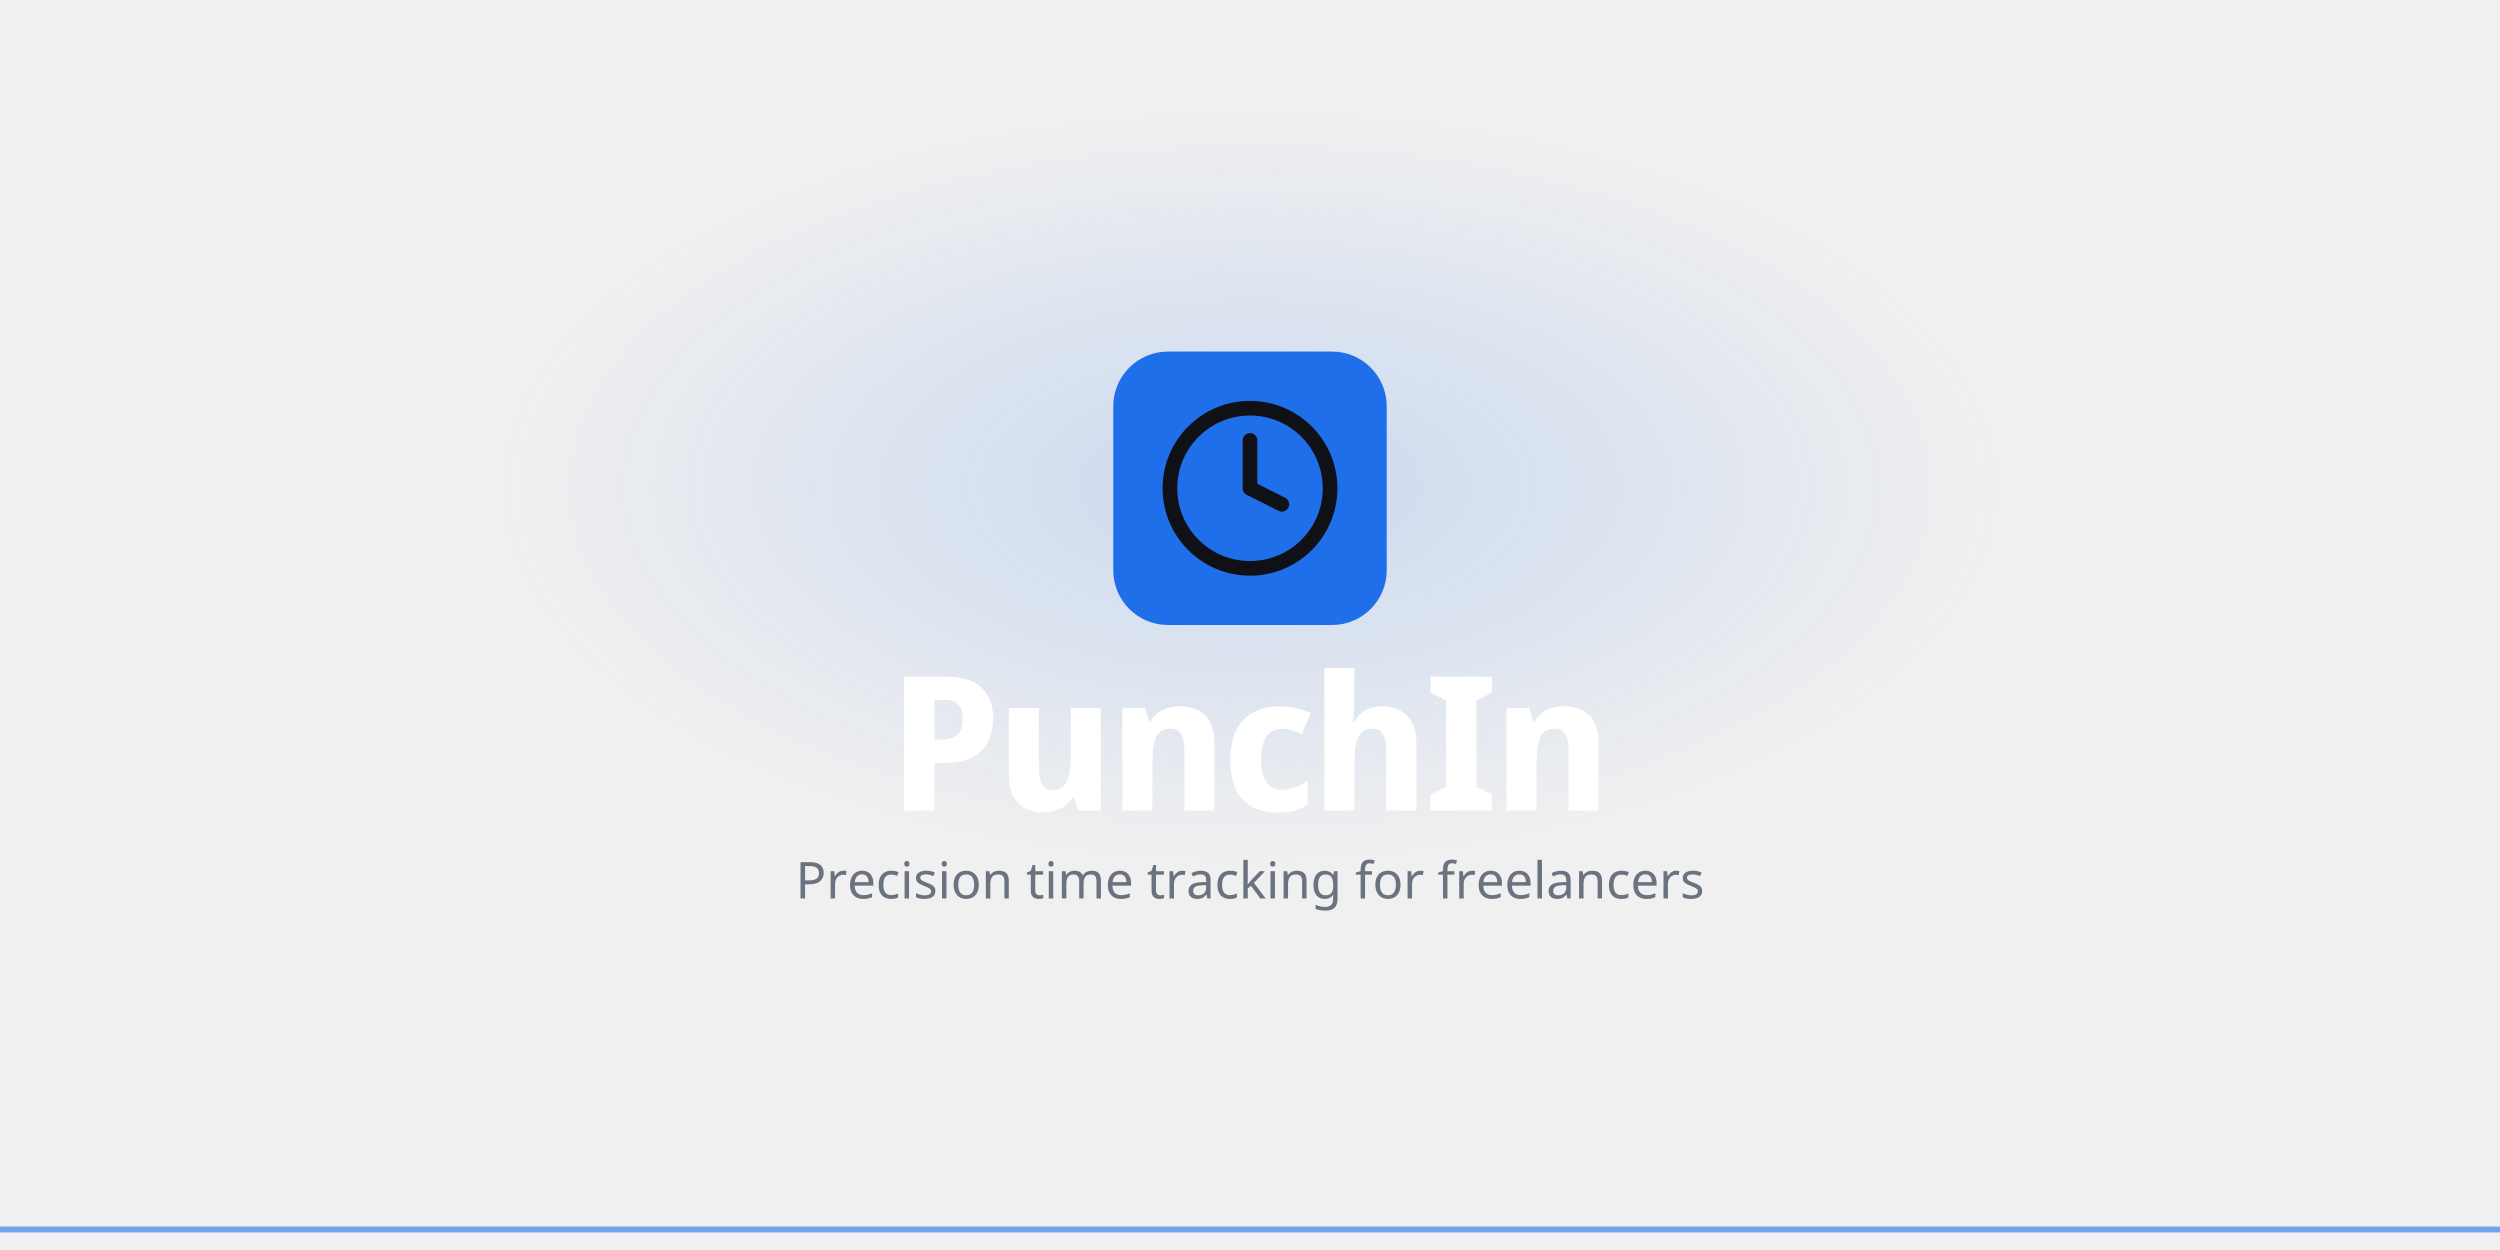
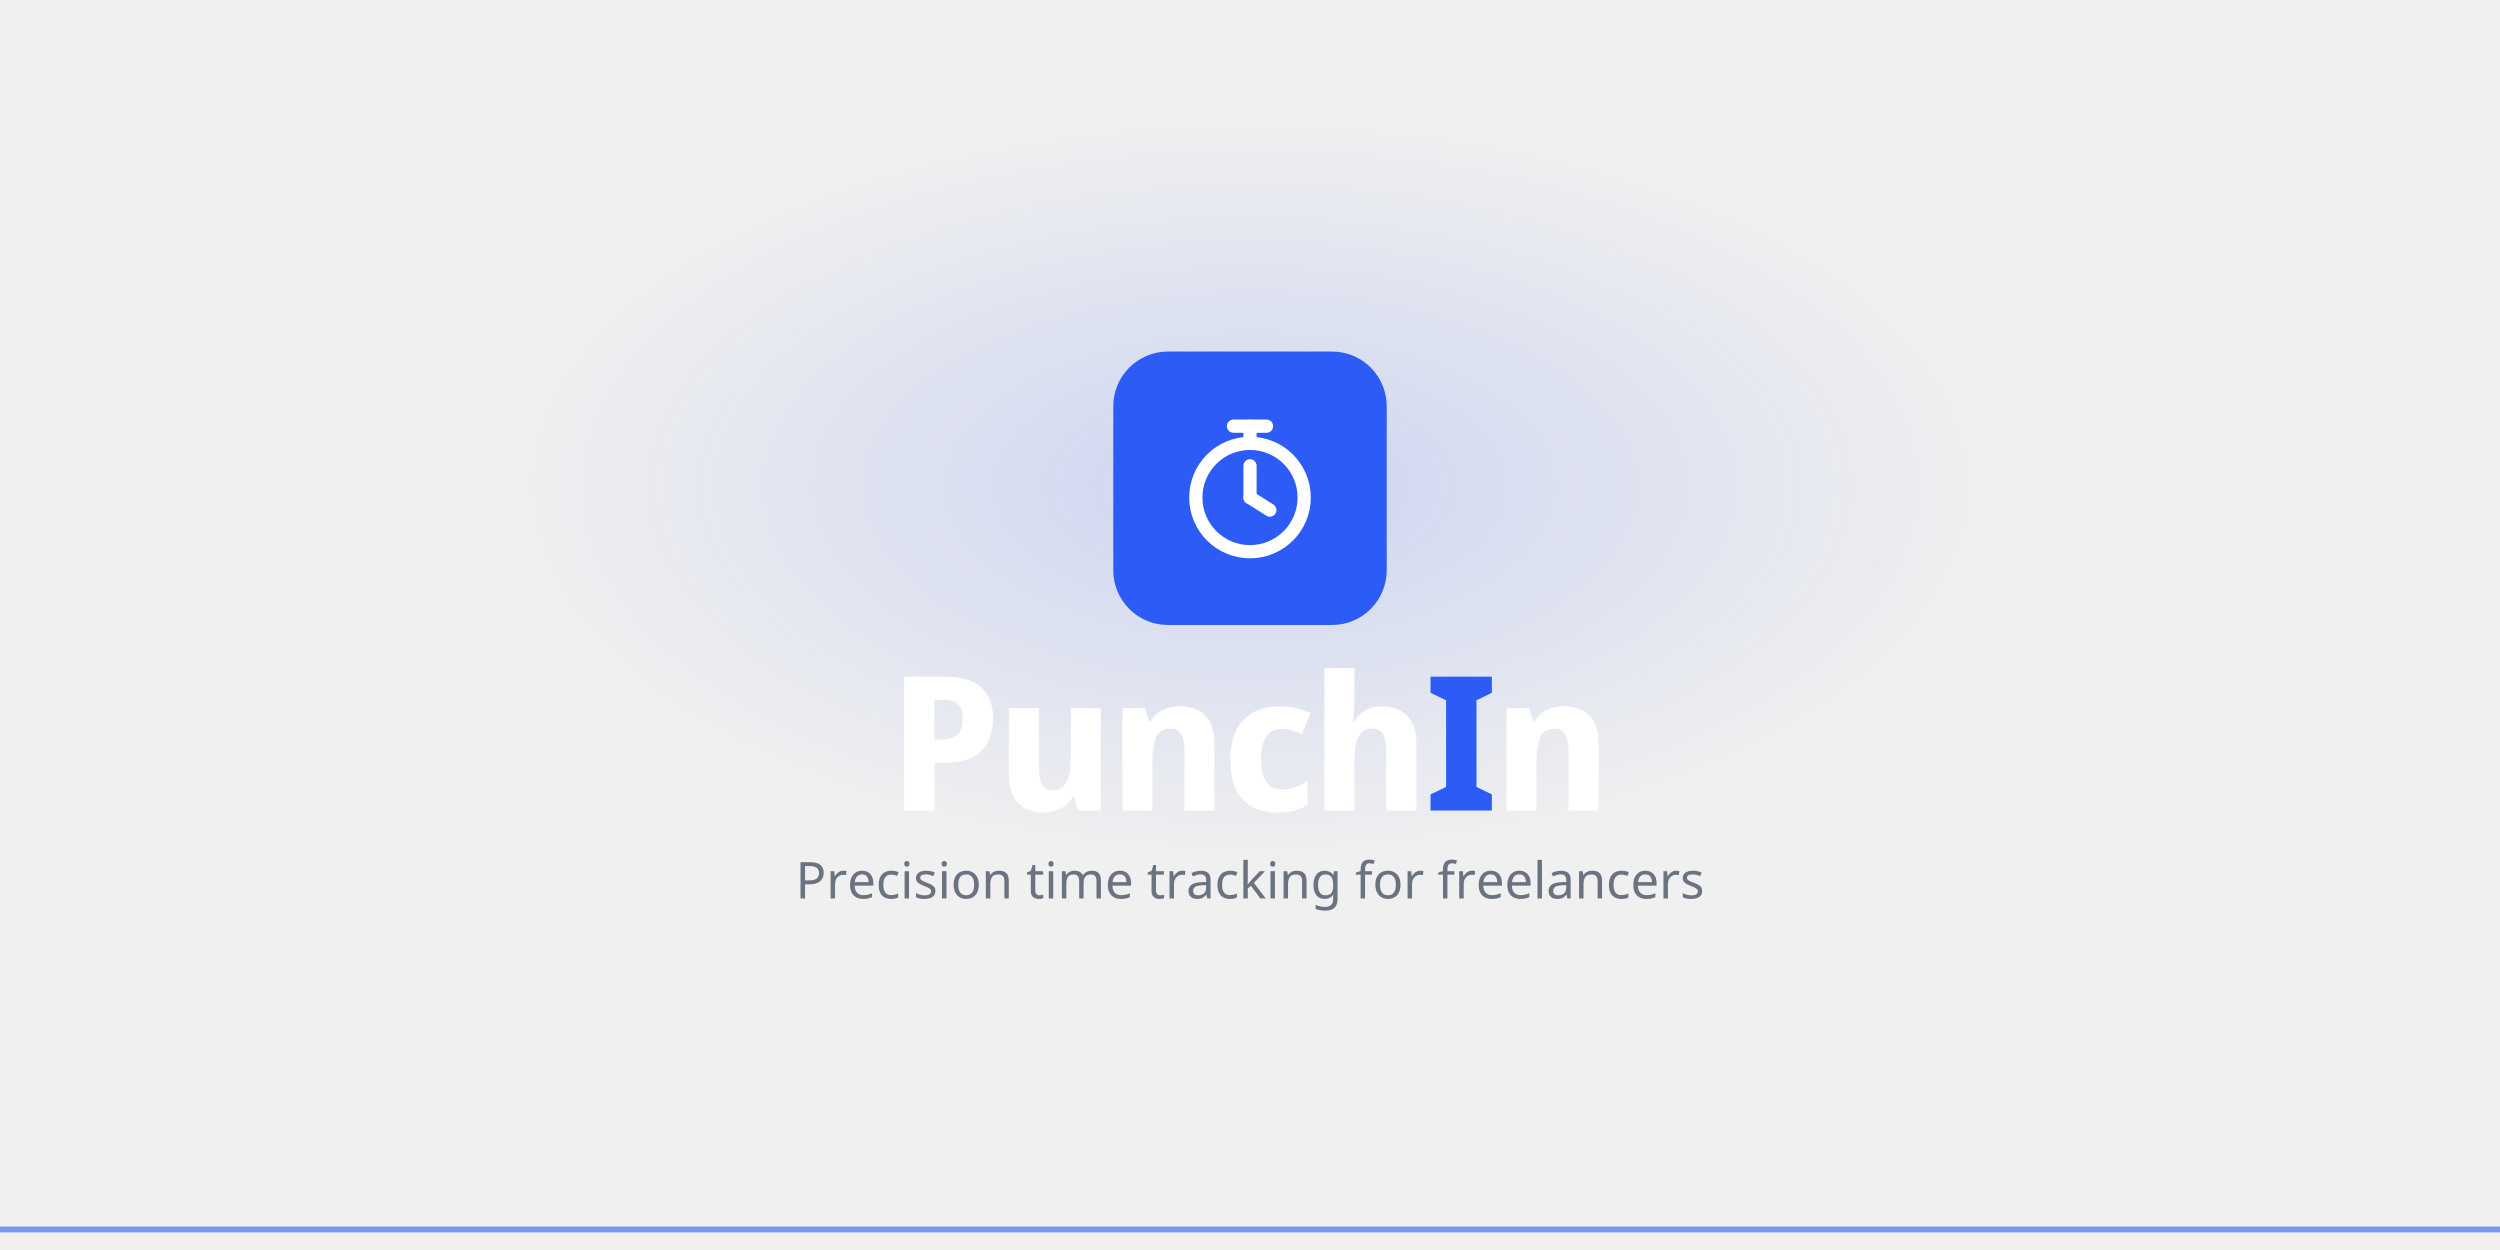
<svg xmlns="http://www.w3.org/2000/svg" viewBox="0 0 1280 640" width="1280" height="640">
  <defs>
    <radialGradient id="glow" cx="50%" cy="39%" r="30%">
-       <stop offset="0%" stop-color="#1f6feb" stop-opacity="0.18" />
-       <stop offset="100%" stop-color="#1f6feb" stop-opacity="0" />
+       <stop offset="0%" stop-color="#2D5BF5" stop-opacity="0.18" />
+       <stop offset="100%" stop-color="#2D5BF5" stop-opacity="0" />
    </radialGradient>
  </defs>
  <rect width="1280" height="640" fill="url(#glow)" />
-   <rect x="570" y="180" width="140" height="140" rx="28" fill="#1f6feb" />
-   <circle cx="640" cy="250" r="41" fill="none" stroke="#0F1117" stroke-width="7.5" stroke-linecap="round" stroke-linejoin="round" />
-   <polyline points="640,225.5 640,250 656.3,258.2" fill="none" stroke="#0F1117" stroke-width="7.5" stroke-linecap="round" stroke-linejoin="round" />
+   <rect x="570" y="180" width="140" height="140" rx="28" fill="#2D5BF5" />
+   <g transform="translate(599.40 209.40) scale(3.3833)" fill="none" stroke="#FFFFFF" stroke-width="2" stroke-linecap="round" stroke-linejoin="round">
+     <path d="M9.5 2.6h5" />
+     <path d="M12 2.6v2.4" />
+     <circle cx="12" cy="13.4" r="8.2" />
+     <path d="M12 13.4V8.6" />
+     <path d="M12 13.4l3 1.9" />
+     <circle cx="12" cy="13.4" r="0.9" fill="#FFFFFF" stroke="none" />
+   </g>
  <g fill="#FFFFFF">
    <g transform="translate(455.30,415) scale(0.096,-0.096)">
      <path transform="translate(0.00,0)" d="M302 714Q431 714 492.5 654.5Q554 595 554 491Q554 429 530.0 374.5Q506 320 450.0 287.0Q394 254 297 254H241V0H79V714ZM297 590H241V378H282Q314 378 339.0 389.0Q364 400 378.0 424.0Q392 448 392 486Q392 539 368.5 564.5Q345 590 297 590Z" />
      <path transform="translate(572.17,0)" d="M556 546V0H435L414 70H405Q389 42 364.0 24.5Q339 7 309.5 -1.5Q280 -10 248 -10Q195 -10 154.0 11.0Q113 32 89.5 76.0Q66 120 66 190V546H226V227Q226 169 243.0 139.0Q260 109 298 109Q337 109 358.0 130.0Q379 151 387.5 191.0Q396 231 396 289V546Z" />
      <path transform="translate(1175.33,0)" d="M376 556Q458 556 508.5 508.5Q559 461 559 356V0H399V319Q399 378 381.5 407.5Q364 437 326 437Q268 437 248.0 390.5Q228 344 228 257V0H68V546H189L211 476H218Q235 504 258.5 521.5Q282 539 312.0 547.5Q342 556 376 556Z" />
      <path transform="translate(1778.50,0)" d="M291 -10Q213 -10 157.0 19.5Q101 49 71.0 111.0Q41 173 41 270Q41 370 74.5 433.0Q108 496 167.5 526.0Q227 556 304 556Q354 556 397.0 545.0Q440 534 469 519L422 407Q392 420 367.5 428.0Q343 436 314 436Q279 436 254.5 417.5Q230 399 217.0 362.5Q204 326 204 271Q204 217 217.5 181.5Q231 146 255.5 128.5Q280 111 314 111Q352 111 386.5 123.5Q421 136 452 158V31Q419 9 381.5 -0.5Q344 -10 291 -10Z" />
      <path transform="translate(2252.67,0)" d="M228 605Q228 565 225.5 528.0Q223 491 221 476H229Q246 504 267.5 521.5Q289 539 316.0 547.5Q343 556 374 556Q428 556 469.5 535.0Q511 514 535.0 470.147Q559 426.294 559 355.925V0H398V319Q398 378.457 380.327 407.729Q362.655 437 326 437Q289.025 437 267.513 416.0Q246 395 237.0 354.98Q228 314.96 228 257V0H68V760H228Z" />
-       <path transform="translate(2855.83,0)" d="M358 0H31V86L114 126V588L31 628V714H358V628L276 588V126L358 86Z" />
+       <path transform="translate(2855.83,0)" d="M358 0H31V86L114 126V588L31 628V714H358V628L276 588V126L358 86Z" fill="#2D5BF5" />
      <path transform="translate(3224.00,0)" d="M376 556Q458 556 508.5 508.5Q559 461 559 356V0H399V319Q399 378 381.5 407.5Q364 437 326 437Q268 437 248.0 390.5Q228 344 228 257V0H68V546H189L211 476H218Q235 504 258.5 521.5Q282 539 312.0 547.5Q342 556 376 556Z" />
    </g>
  </g>
  <g fill="#6B7280">
    <g transform="translate(407.33,460) scale(0.026,-0.026)">
      <path transform="translate(0.00,0)" d="M286 714Q426 714 490.0 659.0Q554 604 554 504Q554 460 539.5 419.5Q525 379 492.0 347.0Q459 315 404.0 296.5Q349 278 269 278H187V0H97V714ZM278 637H187V355H259Q327 355 372.0 369.5Q417 384 439.0 416.0Q461 448 461 500Q461 569 417.0 603.0Q373 637 278 637Z" />
      <path transform="translate(605.00,0)" d="M335 546Q350 546 367.5 544.5Q385 543 398 540L387 459Q374 462 358.5 464.0Q343 466 329 466Q298 466 270.0 453.0Q242 440 220.0 416.5Q198 393 185.5 360.0Q173 327 173 286V0H85V536H157L167 438H171Q188 468 212.0 492.5Q236 517 267.0 531.5Q298 546 335 546Z" />
      <path transform="translate(1018.00,0)" d="M292 546Q361 546 410.5 516.0Q460 486 486.5 431.5Q513 377 513 304V251H146Q148 160 192.5 112.5Q237 65 317 65Q368 65 407.5 74.5Q447 84 489 102V25Q448 7 408.0 -1.5Q368 -10 313 -10Q237 -10 178.5 21.0Q120 52 87.5 113.5Q55 175 55 264Q55 352 84.5 415.0Q114 478 167.5 512.0Q221 546 292 546ZM291 474Q228 474 191.5 433.5Q155 393 148 321H421Q421 367 407.0 401.0Q393 435 364.5 454.5Q336 474 291 474Z" />
      <path transform="translate(1582.00,0)" d="M300 -10Q229 -10 173.5 19.0Q118 48 86.5 109.0Q55 170 55 265Q55 364 88.0 426.0Q121 488 177.5 517.0Q234 546 306 546Q347 546 385.0 537.5Q423 529 447 517L420 444Q396 453 364.0 461.0Q332 469 304 469Q250 469 215.0 446.0Q180 423 163.0 378.0Q146 333 146 266Q146 202 163.0 157.0Q180 112 214.0 89.0Q248 66 299 66Q343 66 376.5 75.0Q410 84 438 97V19Q411 5 378.5 -2.5Q346 -10 300 -10Z" />
      <path transform="translate(2062.00,0)" d="M173 536V0H85V536ZM130 737Q150 737 165.5 723.5Q181 710 181 681Q181 653 165.5 639.0Q150 625 130 625Q108 625 93.0 639.0Q78 653 78 681Q78 710 93.0 723.5Q108 737 130 737Z" />
      <path transform="translate(2320.00,0)" d="M434 148Q434 96 408.0 61.0Q382 26 334.0 8.0Q286 -10 220 -10Q164 -10 123.5 -1.0Q83 8 52 24V104Q84 88 129.5 74.5Q175 61 222 61Q289 61 319.0 82.5Q349 104 349 140Q349 160 338.0 176.0Q327 192 298.5 208.0Q270 224 217 244Q165 264 128.0 284.0Q91 304 71.0 332.0Q51 360 51 404Q51 472 106.5 509.0Q162 546 252 546Q301 546 343.5 536.5Q386 527 423 510L393 440Q359 454 322.0 464.0Q285 474 246 474Q192 474 163.5 456.5Q135 439 135 409Q135 387 148.0 371.5Q161 356 191.5 341.5Q222 327 273 307Q324 288 360.0 268.0Q396 248 415.0 219.5Q434 191 434 148Z" />
      <path transform="translate(2799.00,0)" d="M173 536V0H85V536ZM130 737Q150 737 165.5 723.5Q181 710 181 681Q181 653 165.5 639.0Q150 625 130 625Q108 625 93.0 639.0Q78 653 78 681Q78 710 93.0 723.5Q108 737 130 737Z" />
      <path transform="translate(3057.00,0)" d="M551 269Q551 202 533.5 150.5Q516 99 483.5 63.0Q451 27 404.5 8.5Q358 -10 301 -10Q248 -10 203.0 8.5Q158 27 125.0 63.0Q92 99 73.5 150.5Q55 202 55 269Q55 358 85.0 419.5Q115 481 171.0 513.5Q227 546 304 546Q377 546 432.5 513.5Q488 481 519.5 419.5Q551 358 551 269ZM146 269Q146 206 162.5 159.5Q179 113 214.0 88.0Q249 63 303 63Q357 63 392.0 88.0Q427 113 443.5 159.5Q460 206 460 269Q460 333 443.0 378.0Q426 423 391.5 447.5Q357 472 302 472Q220 472 183.0 418.0Q146 364 146 269Z" />
      <path transform="translate(3662.00,0)" d="M343 546Q439 546 488.0 499.5Q537 453 537 349V0H450V343Q450 408 421.0 440.0Q392 472 330 472Q241 472 207.0 422.0Q173 372 173 278V0H85V536H156L169 463H174Q192 491 218.5 509.5Q245 528 277.0 537.0Q309 546 343 546Z" />
      <path transform="translate(4540.00,0)" d="M264 62Q284 62 305.0 65.5Q326 69 339 73V6Q325 -1 299.0 -5.5Q273 -10 249 -10Q207 -10 171.5 4.5Q136 19 114.0 55.0Q92 91 92 156V468H16V510L93 545L128 659H180V536H335V468H180V158Q180 109 203.5 85.5Q227 62 264 62Z" />
      <path transform="translate(4901.00,0)" d="M173 536V0H85V536ZM130 737Q150 737 165.5 723.5Q181 710 181 681Q181 653 165.5 639.0Q150 625 130 625Q108 625 93.0 639.0Q78 653 78 681Q78 710 93.0 723.5Q108 737 130 737Z" />
      <path transform="translate(5159.00,0)" d="M673 546Q764 546 809.0 499.5Q854 453 854 349V0H767V345Q767 408 740.5 440.0Q714 472 658 472Q580 472 546.5 427.0Q513 382 513 296V0H426V345Q426 387 414.0 415.5Q402 444 378.0 458.0Q354 472 316 472Q262 472 231.0 449.5Q200 427 186.5 384.0Q173 341 173 278V0H85V536H156L169 463H174Q191 491 215.5 509.5Q240 528 270.0 537.0Q300 546 332 546Q394 546 435.5 524.0Q477 502 496 456H501Q528 502 574.5 524.0Q621 546 673 546Z" />
      <path transform="translate(6094.00,0)" d="M292 546Q361 546 410.5 516.0Q460 486 486.5 431.5Q513 377 513 304V251H146Q148 160 192.5 112.5Q237 65 317 65Q368 65 407.5 74.5Q447 84 489 102V25Q448 7 408.0 -1.5Q368 -10 313 -10Q237 -10 178.5 21.0Q120 52 87.5 113.5Q55 175 55 264Q55 352 84.5 415.0Q114 478 167.5 512.0Q221 546 292 546ZM291 474Q228 474 191.5 433.5Q155 393 148 321H421Q421 367 407.0 401.0Q393 435 364.5 454.5Q336 474 291 474Z" />
      <path transform="translate(6918.00,0)" d="M264 62Q284 62 305.0 65.5Q326 69 339 73V6Q325 -1 299.0 -5.5Q273 -10 249 -10Q207 -10 171.5 4.5Q136 19 114.0 55.0Q92 91 92 156V468H16V510L93 545L128 659H180V536H335V468H180V158Q180 109 203.5 85.5Q227 62 264 62Z" />
      <path transform="translate(7279.00,0)" d="M335 546Q350 546 367.5 544.5Q385 543 398 540L387 459Q374 462 358.5 464.0Q343 466 329 466Q298 466 270.0 453.0Q242 440 220.0 416.5Q198 393 185.5 360.0Q173 327 173 286V0H85V536H157L167 438H171Q188 468 212.0 492.5Q236 517 267.0 531.5Q298 546 335 546Z" />
      <path transform="translate(7692.00,0)" d="M288 545Q386 545 433.0 502.0Q480 459 480 365V0H416L399 76H395Q372 47 347.5 27.5Q323 8 291.5 -1.0Q260 -10 215 -10Q167 -10 128.5 7.0Q90 24 68.0 59.5Q46 95 46 149Q46 229 109.0 272.5Q172 316 303 320L394 323V355Q394 422 365.0 448.0Q336 474 283 474Q241 474 203.0 461.5Q165 449 132 433L105 499Q140 518 188.0 531.5Q236 545 288 545ZM314 259Q214 255 175.5 227.0Q137 199 137 148Q137 103 164.5 82.0Q192 61 235 61Q303 61 348.0 98.5Q393 136 393 214V262Z" />
      <path transform="translate(8253.00,0)" d="M300 -10Q229 -10 173.5 19.0Q118 48 86.5 109.0Q55 170 55 265Q55 364 88.0 426.0Q121 488 177.5 517.0Q234 546 306 546Q347 546 385.0 537.5Q423 529 447 517L420 444Q396 453 364.0 461.0Q332 469 304 469Q250 469 215.0 446.0Q180 423 163.0 378.0Q146 333 146 266Q146 202 163.0 157.0Q180 112 214.0 89.0Q248 66 299 66Q343 66 376.5 75.0Q410 84 438 97V19Q411 5 378.5 -2.5Q346 -10 300 -10Z" />
      <path transform="translate(8733.00,0)" d="M172 363Q172 347 170.5 321.0Q169 295 168 276H172Q178 284 190.0 299.0Q202 314 214.5 329.5Q227 345 236 355L407 536H510L293 307L525 0H419L233 250L172 197V0H85V760H172Z" />
      <path transform="translate(9267.00,0)" d="M173 536V0H85V536ZM130 737Q150 737 165.5 723.5Q181 710 181 681Q181 653 165.5 639.0Q150 625 130 625Q108 625 93.0 639.0Q78 653 78 681Q78 710 93.0 723.5Q108 737 130 737Z" />
      <path transform="translate(9525.00,0)" d="M343 546Q439 546 488.0 499.5Q537 453 537 349V0H450V343Q450 408 421.0 440.0Q392 472 330 472Q241 472 207.0 422.0Q173 372 173 278V0H85V536H156L169 463H174Q192 491 218.5 509.5Q245 528 277.0 537.0Q309 546 343 546Z" />
      <path transform="translate(10143.00,0)" d="M275 546Q328 546 370.5 526.0Q413 506 443 465H448L460 536H530V-9Q530 -85 504.0 -136.5Q478 -188 425.0 -214.0Q372 -240 290 -240Q232 -240 183.5 -231.5Q135 -223 97 -206V-125Q135 -145 186.0 -156.0Q237 -167 295 -167Q364 -167 403.5 -126.5Q443 -86 443 -16V5Q443 17 444.0 39.5Q445 62 446 71H442Q414 30 372.5 10.0Q331 -10 276 -10Q172 -10 113.5 63.0Q55 136 55 267Q55 395 113.5 470.5Q172 546 275 546ZM287 472Q242 472 210.5 448.0Q179 424 162.5 378.0Q146 332 146 266Q146 167 182.5 114.5Q219 62 289 62Q330 62 359.0 72.5Q388 83 407.0 105.5Q426 128 435.0 163.0Q444 198 444 246V267Q444 340 427.5 385.0Q411 430 376.0 451.0Q341 472 287 472Z" />
      <path transform="translate(11018.00,0)" d="M332 468H197V0H109V468H15V509L109 539V570Q109 639 129.5 682.0Q150 725 189.0 745.0Q228 765 283 765Q315 765 341.5 759.5Q368 754 387 747L364 678Q348 683 327.0 688.0Q306 693 284 693Q240 693 218.5 663.5Q197 634 197 571V536H332Z" />
      <path transform="translate(11362.00,0)" d="M551 269Q551 202 533.5 150.5Q516 99 483.5 63.0Q451 27 404.5 8.5Q358 -10 301 -10Q248 -10 203.0 8.5Q158 27 125.0 63.0Q92 99 73.5 150.5Q55 202 55 269Q55 358 85.0 419.5Q115 481 171.0 513.5Q227 546 304 546Q377 546 432.5 513.5Q488 481 519.5 419.5Q551 358 551 269ZM146 269Q146 206 162.5 159.5Q179 113 214.0 88.0Q249 63 303 63Q357 63 392.0 88.0Q427 113 443.5 159.5Q460 206 460 269Q460 333 443.0 378.0Q426 423 391.5 447.5Q357 472 302 472Q220 472 183.0 418.0Q146 364 146 269Z" />
      <path transform="translate(11967.00,0)" d="M335 546Q350 546 367.5 544.5Q385 543 398 540L387 459Q374 462 358.5 464.0Q343 466 329 466Q298 466 270.0 453.0Q242 440 220.0 416.5Q198 393 185.5 360.0Q173 327 173 286V0H85V536H157L167 438H171Q188 468 212.0 492.5Q236 517 267.0 531.5Q298 546 335 546Z" />
      <path transform="translate(12640.00,0)" d="M332 468H197V0H109V468H15V509L109 539V570Q109 639 129.5 682.0Q150 725 189.0 745.0Q228 765 283 765Q315 765 341.5 759.5Q368 754 387 747L364 678Q348 683 327.0 688.0Q306 693 284 693Q240 693 218.5 663.5Q197 634 197 571V536H332Z" />
      <path transform="translate(12984.00,0)" d="M335 546Q350 546 367.5 544.5Q385 543 398 540L387 459Q374 462 358.5 464.0Q343 466 329 466Q298 466 270.0 453.0Q242 440 220.0 416.5Q198 393 185.5 360.0Q173 327 173 286V0H85V536H157L167 438H171Q188 468 212.0 492.5Q236 517 267.0 531.5Q298 546 335 546Z" />
      <path transform="translate(13397.00,0)" d="M292 546Q361 546 410.5 516.0Q460 486 486.5 431.5Q513 377 513 304V251H146Q148 160 192.5 112.5Q237 65 317 65Q368 65 407.5 74.5Q447 84 489 102V25Q448 7 408.0 -1.5Q368 -10 313 -10Q237 -10 178.5 21.0Q120 52 87.5 113.5Q55 175 55 264Q55 352 84.5 415.0Q114 478 167.5 512.0Q221 546 292 546ZM291 474Q228 474 191.5 433.5Q155 393 148 321H421Q421 367 407.0 401.0Q393 435 364.5 454.5Q336 474 291 474Z" />
      <path transform="translate(13961.00,0)" d="M292 546Q361 546 410.5 516.0Q460 486 486.5 431.5Q513 377 513 304V251H146Q148 160 192.5 112.5Q237 65 317 65Q368 65 407.5 74.5Q447 84 489 102V25Q448 7 408.0 -1.5Q368 -10 313 -10Q237 -10 178.5 21.0Q120 52 87.5 113.5Q55 175 55 264Q55 352 84.5 415.0Q114 478 167.5 512.0Q221 546 292 546ZM291 474Q228 474 191.5 433.5Q155 393 148 321H421Q421 367 407.0 401.0Q393 435 364.5 454.5Q336 474 291 474Z" />
      <path transform="translate(14525.00,0)" d="M173 0H85V760H173Z" />
      <path transform="translate(14783.00,0)" d="M288 545Q386 545 433.0 502.0Q480 459 480 365V0H416L399 76H395Q372 47 347.5 27.5Q323 8 291.5 -1.0Q260 -10 215 -10Q167 -10 128.5 7.0Q90 24 68.0 59.5Q46 95 46 149Q46 229 109.0 272.5Q172 316 303 320L394 323V355Q394 422 365.0 448.0Q336 474 283 474Q241 474 203.0 461.5Q165 449 132 433L105 499Q140 518 188.0 531.5Q236 545 288 545ZM314 259Q214 255 175.5 227.0Q137 199 137 148Q137 103 164.5 82.0Q192 61 235 61Q303 61 348.0 98.5Q393 136 393 214V262Z" />
      <path transform="translate(15344.00,0)" d="M343 546Q439 546 488.0 499.5Q537 453 537 349V0H450V343Q450 408 421.0 440.0Q392 472 330 472Q241 472 207.0 422.0Q173 372 173 278V0H85V536H156L169 463H174Q192 491 218.5 509.5Q245 528 277.0 537.0Q309 546 343 546Z" />
      <path transform="translate(15962.00,0)" d="M300 -10Q229 -10 173.5 19.0Q118 48 86.5 109.0Q55 170 55 265Q55 364 88.0 426.0Q121 488 177.5 517.0Q234 546 306 546Q347 546 385.0 537.5Q423 529 447 517L420 444Q396 453 364.0 461.0Q332 469 304 469Q250 469 215.0 446.0Q180 423 163.0 378.0Q146 333 146 266Q146 202 163.0 157.0Q180 112 214.0 89.0Q248 66 299 66Q343 66 376.5 75.0Q410 84 438 97V19Q411 5 378.5 -2.5Q346 -10 300 -10Z" />
      <path transform="translate(16442.00,0)" d="M292 546Q361 546 410.5 516.0Q460 486 486.5 431.5Q513 377 513 304V251H146Q148 160 192.5 112.5Q237 65 317 65Q368 65 407.5 74.5Q447 84 489 102V25Q448 7 408.0 -1.5Q368 -10 313 -10Q237 -10 178.5 21.0Q120 52 87.5 113.5Q55 175 55 264Q55 352 84.5 415.0Q114 478 167.5 512.0Q221 546 292 546ZM291 474Q228 474 191.5 433.5Q155 393 148 321H421Q421 367 407.0 401.0Q393 435 364.5 454.5Q336 474 291 474Z" />
      <path transform="translate(17006.00,0)" d="M335 546Q350 546 367.5 544.5Q385 543 398 540L387 459Q374 462 358.5 464.0Q343 466 329 466Q298 466 270.0 453.0Q242 440 220.0 416.5Q198 393 185.5 360.0Q173 327 173 286V0H85V536H157L167 438H171Q188 468 212.0 492.5Q236 517 267.0 531.5Q298 546 335 546Z" />
      <path transform="translate(17419.00,0)" d="M434 148Q434 96 408.0 61.0Q382 26 334.0 8.0Q286 -10 220 -10Q164 -10 123.5 -1.0Q83 8 52 24V104Q84 88 129.5 74.5Q175 61 222 61Q289 61 319.0 82.5Q349 104 349 140Q349 160 338.0 176.0Q327 192 298.5 208.0Q270 224 217 244Q165 264 128.0 284.0Q91 304 71.0 332.0Q51 360 51 404Q51 472 106.5 509.0Q162 546 252 546Q301 546 343.5 536.5Q386 527 423 510L393 440Q359 454 322.0 464.0Q285 474 246 474Q192 474 163.5 456.5Q135 439 135 409Q135 387 148.0 371.5Q161 356 191.5 341.5Q222 327 273 307Q324 288 360.0 268.0Q396 248 415.0 219.5Q434 191 434 148Z" />
    </g>
  </g>
-   <rect x="0" y="628" width="1280" height="3" fill="#1f6feb" opacity="0.6" />
+   <rect x="0" y="628" width="1280" height="3" fill="#2D5BF5" opacity="0.6" />
</svg>
